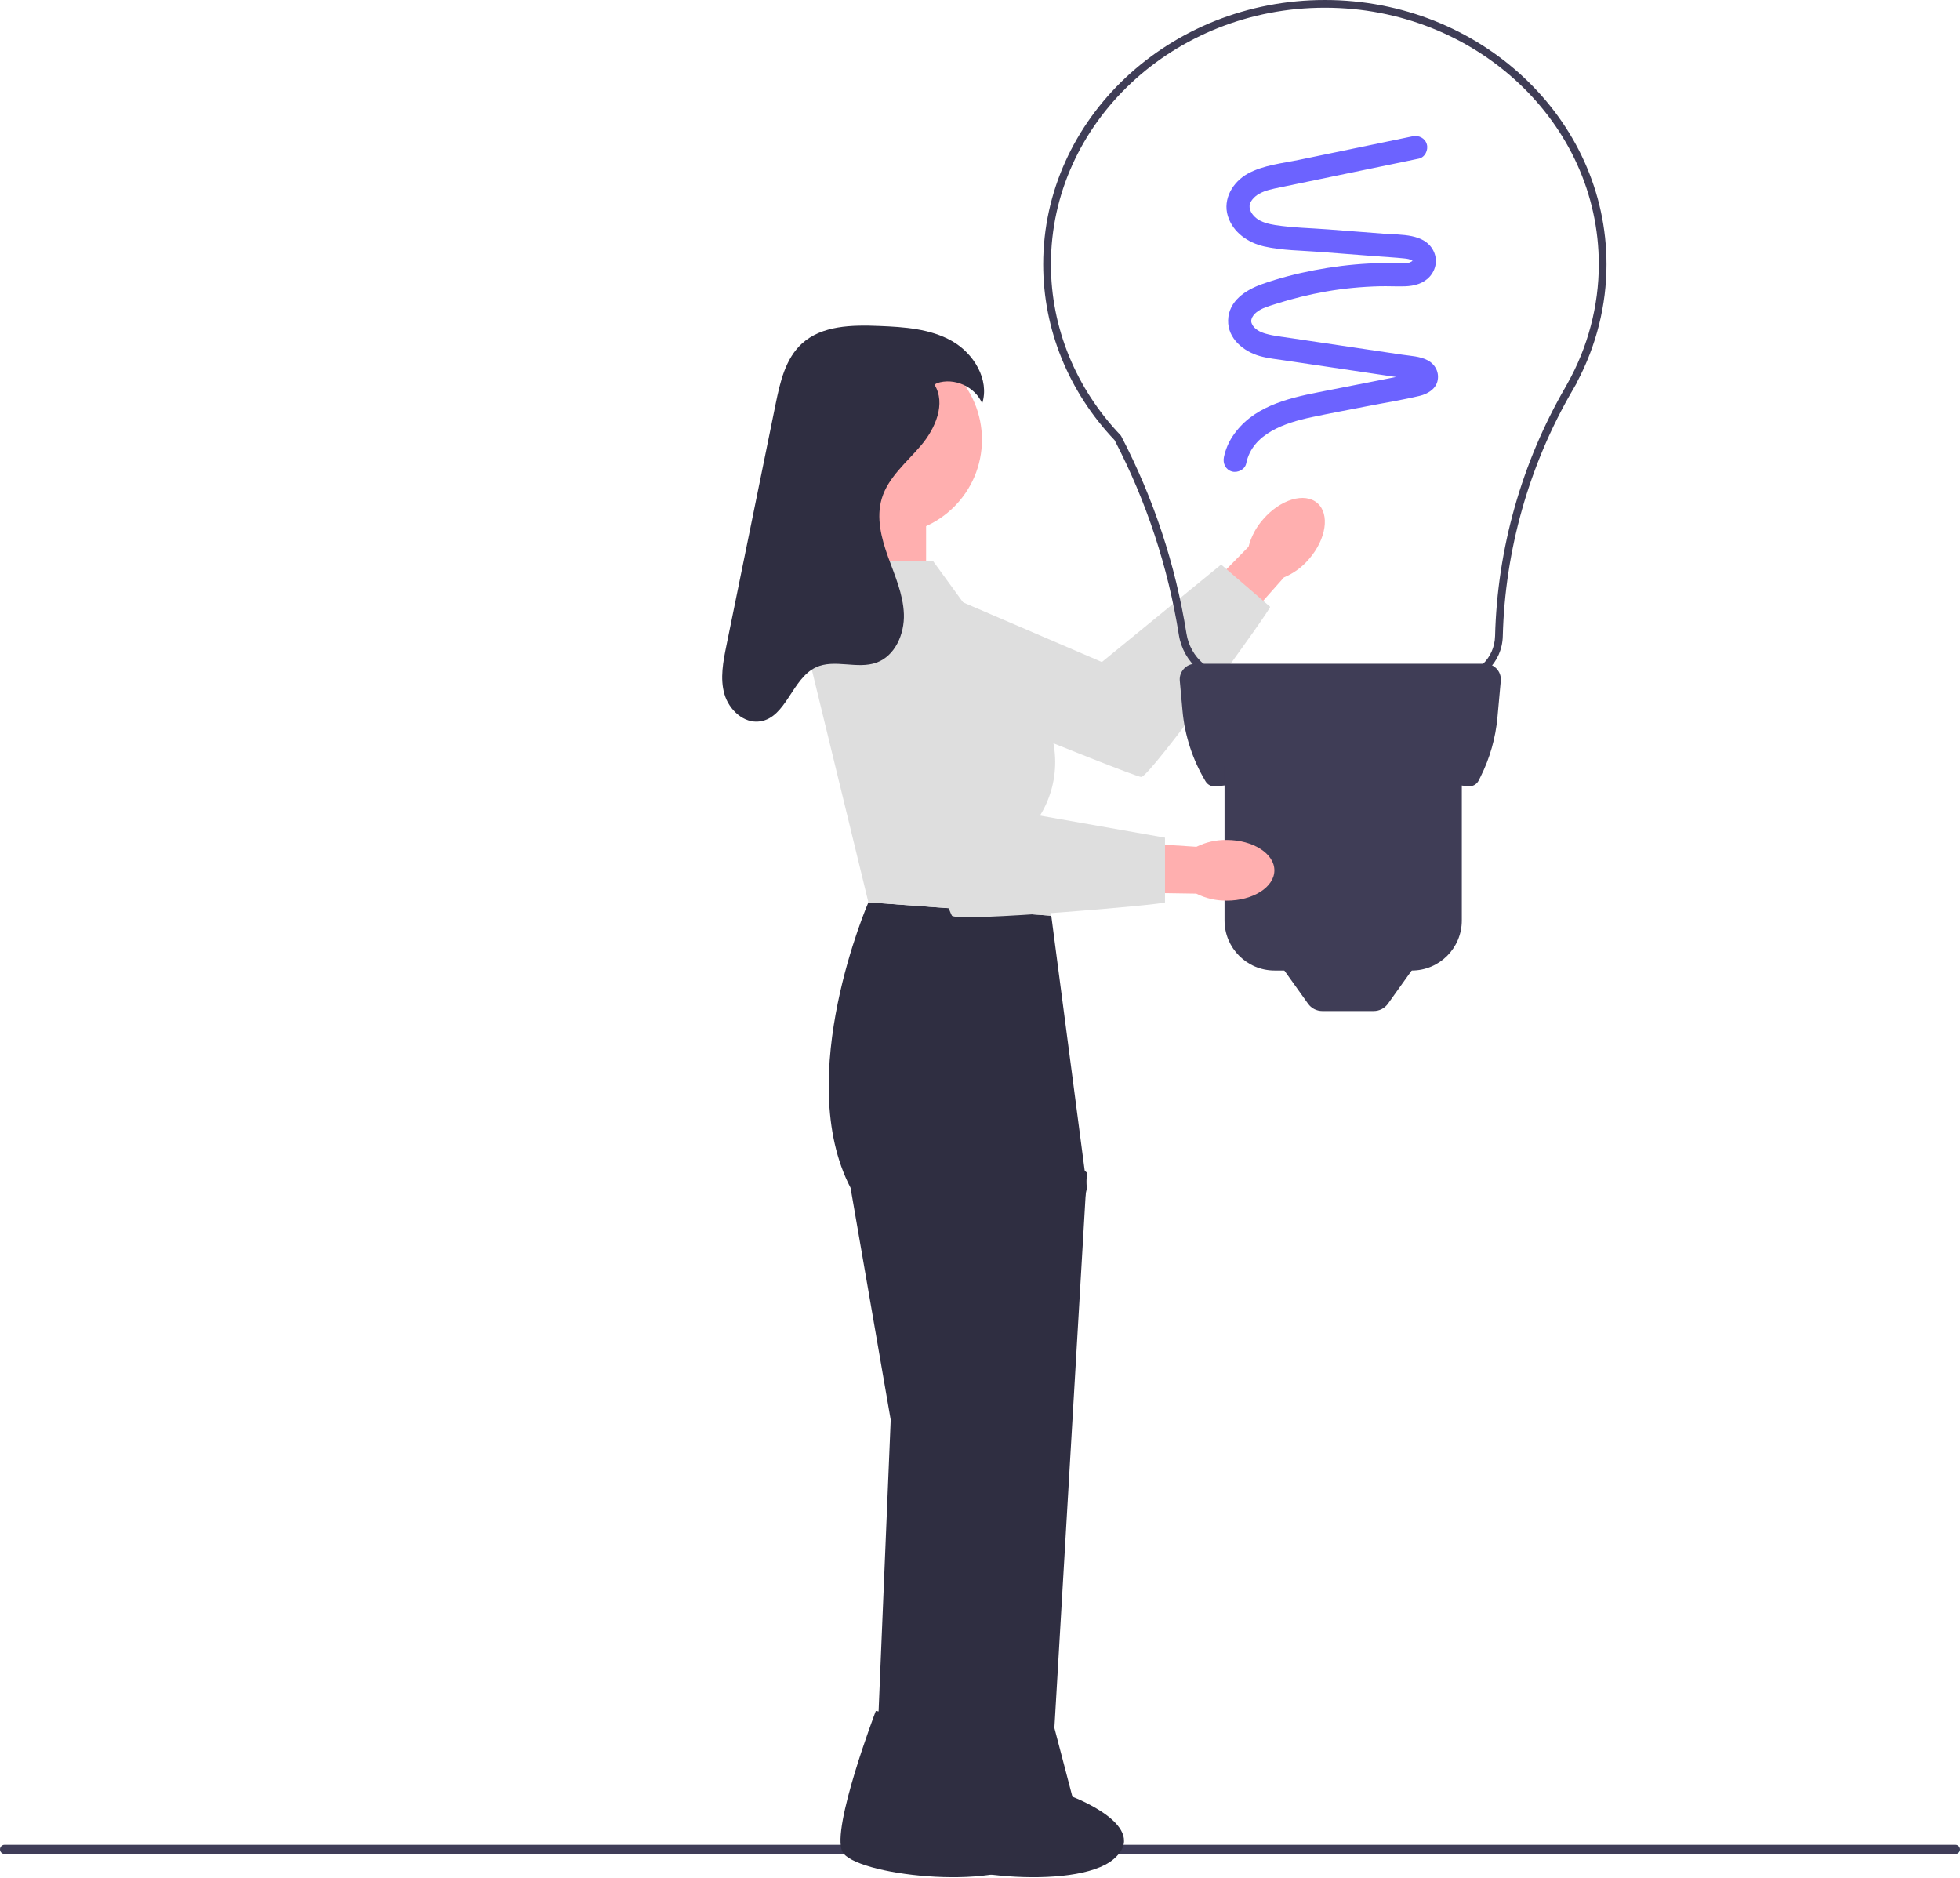
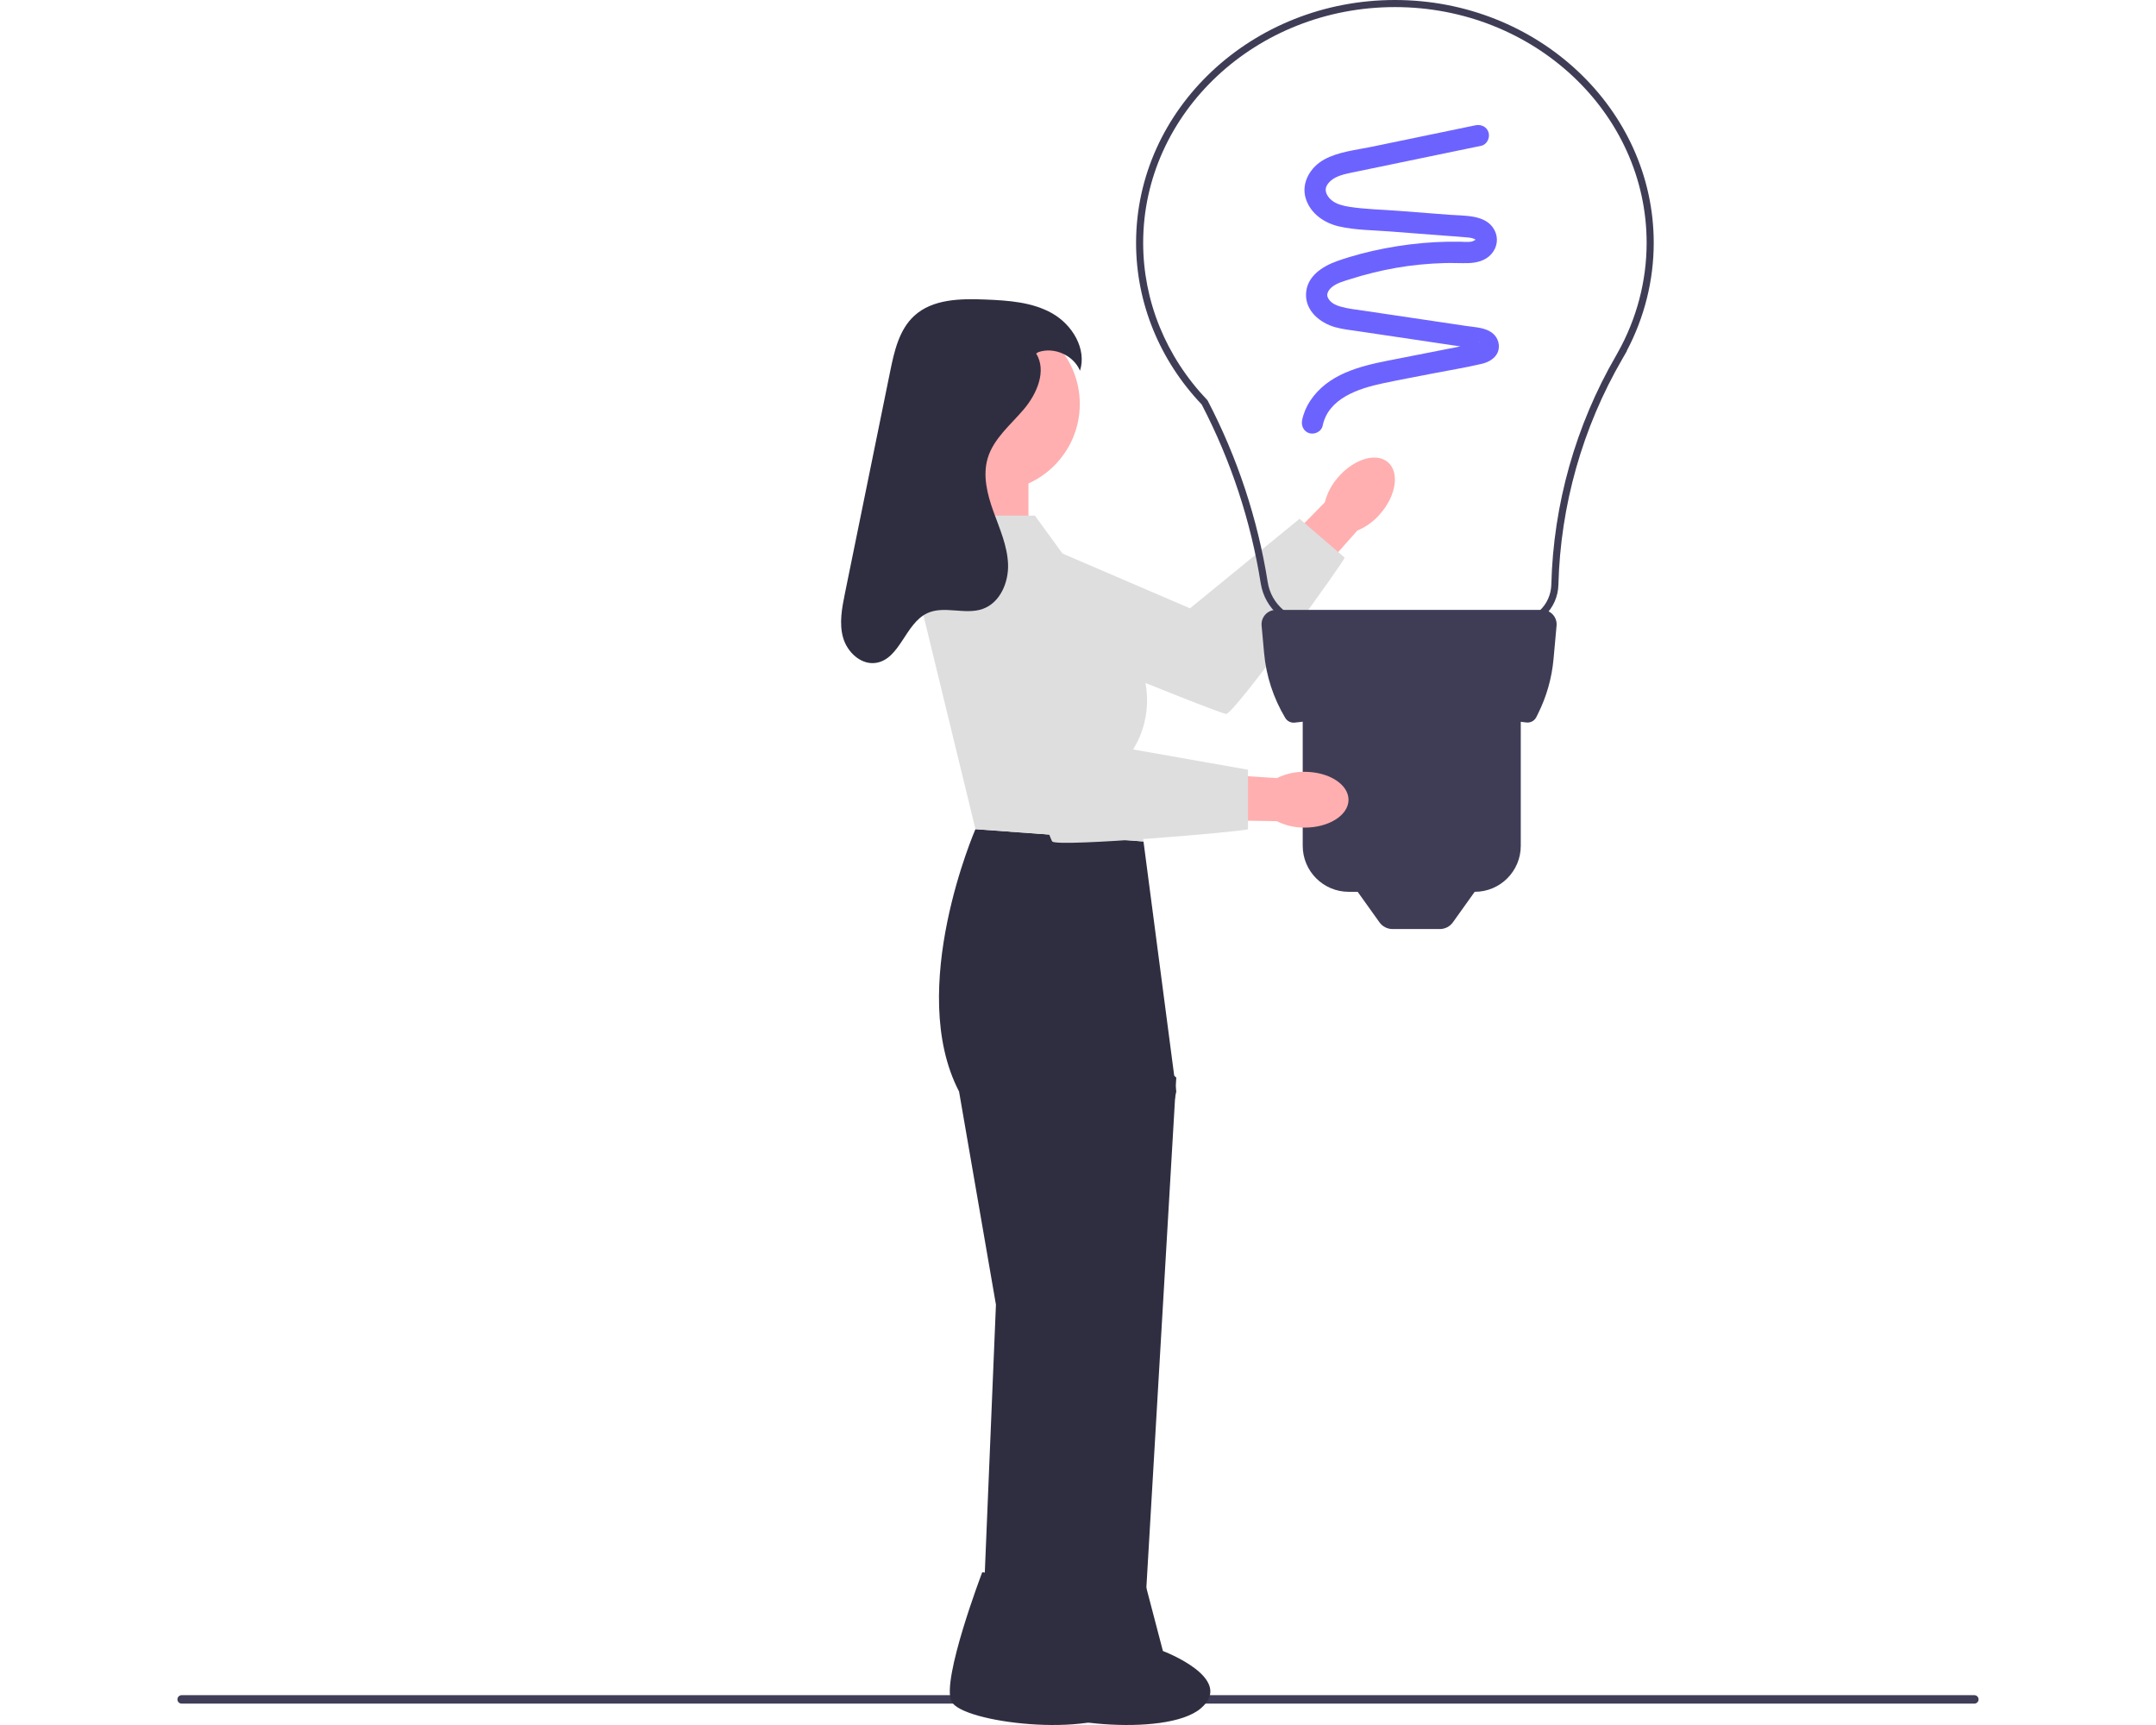
- <svg xmlns="http://www.w3.org/2000/svg" width="507.996" height="486.465" viewBox="0 0 507.996 486.465">
+ <svg xmlns="http://www.w3.org/2000/svg" width="100" height="80" viewBox="0 0 507.996 486.465">
  <g>
    <path d="m339.281,144.856c-1.758,2.087-3.989,3.722-6.508,4.769l-7.215,8.125-20.437,24.678-13.807,8.352-6.411-11.037,30.265-29.48,8.433-8.58c.676-2.644,1.976-5.088,3.791-7.126,4.468-5.162,10.752-7.039,14.036-4.196,3.284,2.844,2.324,9.332-2.146,14.495Z" fill="#ffafaf" />
    <path d="m215.756,169.376l13.29-22.118,56.543,24.295,30.906-25.252s12.262,10.562,12.7,10.94-31.166,44.151-33.41,44.099c-2.244-.052-80.029-31.965-80.029-31.965Z" fill="#dedede" />
  </g>
  <path d="m0,479.245c0,.66.53,1.19,1.19,1.19h505.616c.66,0,1.19-.53,1.19-1.19,0-.66-.53-1.19-1.19-1.19H1.19c-.66,0-1.19.53-1.19,1.19Z" fill="#3f3d58" />
  <g>
    <path d="m343.378,0c40.252,0,73,30.729,73,68.5,0,10.554-2.629,21.051-7.619,30.469h.06l-1.321,2.297c-11.212,19.315-17.438,41.312-18.003,63.611-.171,6.798-5.633,12.123-12.434,12.123h-56.886c-7.33,0-13.486-5.254-14.638-12.493-2.802-17.612-8.405-34.583-16.653-50.442-11.935-12.56-18.506-28.736-18.506-45.564C270.378,30.729,303.126,0,343.378,0Zm62.351,100.329l.473-.852c5.349-9.494,8.176-20.206,8.176-30.978,0-36.668-31.851-66.5-71-66.5s-71,29.832-71,66.5c0,16.358,6.41,32.086,18.051,44.287l.163.229c8.384,16.086,14.077,33.305,16.92,51.177.996,6.262,6.322,10.808,12.663,10.808h56.886c5.707,0,10.29-4.469,10.435-10.174.572-22.606,6.877-44.907,18.233-64.497Z" fill="#3f3d56" />
    <path d="m384.931,172h-75.106c-2.388,0-4.261,2.05-4.044,4.429l.703,7.736c.588,6.473,2.631,12.731,5.975,18.304h0c.559.932,1.615,1.442,2.694,1.312,22.255-2.683,44.031-2.77,65.285-.039,1.163.149,2.291-.445,2.815-1.493l.481-.963c2.408-4.815,3.893-10.038,4.381-15.399l.86-9.458c.216-2.378-1.656-4.429-4.044-4.429Z" fill="#3f3d56" />
    <path d="m317.378,198.5h61.5v40.028c0,7.159-5.813,12.972-12.972,12.972h-35.556c-7.159,0-12.972-5.813-12.972-12.972v-40.028h0Z" fill="#3f3d56" />
    <path d="m356.042,262h-13.328c-1.466,0-2.842-.708-3.694-1.901l-8.642-12.099h38l-8.642,12.099c-.852,1.193-2.228,1.901-3.694,1.901Z" fill="#3f3d56" />
    <path d="m366.126,35.326c-9.785,2.026-19.57,4.052-29.355,6.078-4.4.911-9.328,1.384-13.326,3.571-3.876,2.12-6.59,6.568-5.204,11.021,1.324,4.253,5.232,6.92,9.424,7.868,4.651,1.052,9.634,1.045,14.374,1.411,4.945.382,9.89.763,14.835,1.145,2.353.182,4.719.307,7.067.549.751.077,1.57.169,2.186.646-.009-.007.208.129.088.15-.024.004-.025-.154-.022-.165.095-.297.056-.016-.021-.015-.027 0-.735.468-1.13.542-1.066.199-2.242.054-3.322.036-2.347-.04-4.695.004-7.039.132-4.717.257-9.428.844-14.068,1.733-4.564.874-9.106,2.038-13.49,3.589-4.25,1.504-8.701,4.359-8.817,9.396-.109,4.731,3.996,8.056,8.176,9.245,2.15.611,4.416.833,6.621,1.161,2.46.366,4.921.732,7.381,1.098,4.839.72,9.677,1.44,14.516,2.159,2.46.366,4.921.732,7.381,1.098,1.147.171,2.301.318,3.444.512.422.072.819.204,1.235.29-.279-.057.067-.057.01.008.182.112.183.095.001-.051l-.124-.182c-.282-.793-.273-.897.243-1.834.098-.179.298.006.043-.022-.272-.03.163-.034-.127.086-.145.06-.302.1-.453.142-1.139.315-2.333.48-3.492.708-2.411.473-4.821.947-7.232,1.42-4.741.931-9.481,1.861-14.222,2.793-8.351,1.64-17.22,3.859-22.225,11.394-1.089,1.639-1.879,3.528-2.273,5.455-.325,1.586.46,3.241,2.095,3.69,1.484.408,3.364-.501,3.69-2.095,1.585-7.74,10.055-10.52,17.02-11.996,4.617-.979,9.263-1.835,13.894-2.744,4.668-.917,9.409-1.663,14.037-2.761,1.946-.462,4.056-1.658,4.6-3.732.595-2.271-.526-4.464-2.584-5.522-1.974-1.015-4.322-1.095-6.479-1.416-2.378-.354-4.757-.708-7.135-1.061-4.839-.72-9.677-1.44-14.516-2.159-2.378-.354-4.757-.708-7.135-1.061-2.205-.328-4.471-.55-6.621-1.161-1.455-.414-2.943-1.123-3.586-2.509-.207-.447-.26-.772-.119-1.274.194-.689.734-1.332,1.335-1.807,1.385-1.095,3.26-1.584,4.907-2.112,2.161-.693,4.345-1.312,6.549-1.854,4.374-1.077,8.821-1.865,13.305-2.302,2.336-.228,4.681-.372,7.027-.433,2.22-.058,4.445.08,6.662.011,2.364-.073,4.796-.705,6.419-2.537,1.67-1.886,2.076-4.46.914-6.721-2.299-4.473-8.391-4.034-12.638-4.362-4.862-.375-9.725-.751-14.587-1.126-4.547-.351-9.222-.425-13.729-1.125-1.669-.259-3.593-.736-4.852-1.731-1.154-.912-1.903-2.107-1.811-3.305.085-1.114,1.223-2.345,2.415-3.029,1.671-.96,3.643-1.318,5.51-1.707,9.607-2.003,19.219-3.98,28.829-5.97,2.365-.49,4.729-.979,7.094-1.469,1.587-.329,2.505-2.201,2.095-3.69-.453-1.648-2.098-2.425-3.69-2.095h0Z" fill="#6c63ff" />
  </g>
  <rect x="220.374" y="131" width="19.652" height="38.147" fill="#ffafaf" />
  <path d="m272.469,237.298l-47.395-3.468s-19.652,45.083-4.624,73.983l10.404,60.111-4.114,98.938h21.527l33.45-159.049-9.248-70.515Z" fill="#2f2e41" />
  <polygon points="263.222 287.792 281.717 303.89 272.469 461.558 251.662 461.558 263.222 287.792" fill="#2f2e41" />
  <circle cx="229.934" cy="113.932" r="24.569" fill="#ffafaf" />
  <path d="m226.992,443.381l25.379,4.01,4.77,18.206s20.607,7.755,10.678,16.181c-9.929,8.427-46.611,4.07-49.511-1.975s8.684-36.422,8.684-36.422Z" fill="#2f2e41" />
  <path d="m247.799,443.381l25.379,4.01,4.77,18.206s20.607,7.755,10.678,16.181c-9.929,8.427-46.611,4.07-49.511-1.975-2.9-6.045,8.684-36.422,8.684-36.422Z" fill="#2f2e41" />
  <path d="m317.913,233.388c-2.728.03-5.423-.593-7.861-1.818l-10.865-.164-32.035.622-15.339-5.01,4.178-12.061,42.088,3.69,12.005.79c2.445-1.213,5.144-1.824,7.873-1.778,6.827.016,12.351,3.552,12.34,7.896-.011,4.345-5.554,7.851-12.383,7.834Z" fill="#ffafaf" />
  <path d="m241.836,145.398h-24.322l-8.046,24.276,15.606,64.157,47.395,3.468-2.89-26.01v-0c5.596-9.093,5.149-20.664-1.131-29.298l-26.613-36.593Z" fill="#dedede" />
  <path d="m218.716,155.802l25.432-4.366,18.496,58.697,39.303,6.936v16.762c0,.578-53.792,5.202-55.217,3.468-1.426-1.734-28.013-81.496-28.013-81.496Z" fill="#dedede" />
  <path d="m242.202,99.687c3.018,4.896.235,11.346-3.483,15.734s-8.512,8.241-10.172,13.748c-1.488,4.938-.135,10.263,1.616,15.114,1.75,4.851,3.927,9.687,4.107,14.841.18,5.154-2.259,10.845-7.113,12.585-4.982,1.785-10.871-1.02-15.669,1.212-6.25,2.907-7.666,12.972-14.48,14.015-4.193.642-8.079-2.993-9.251-7.07-1.172-4.077-.33-8.429.517-12.585,2.321-11.389,4.642-22.777,6.963-34.166,1.931-9.476,3.863-18.952,5.794-28.428,1.153-5.658,2.521-11.71,6.773-15.616,5.196-4.773,13.027-4.887,20.077-4.601,6.477.263,13.215.706,18.854,3.904,5.639,3.198,9.78,9.995,7.829,16.177-1.822-4.351-7.267-6.792-11.728-5.257" fill="#2f2e41" />
</svg>
